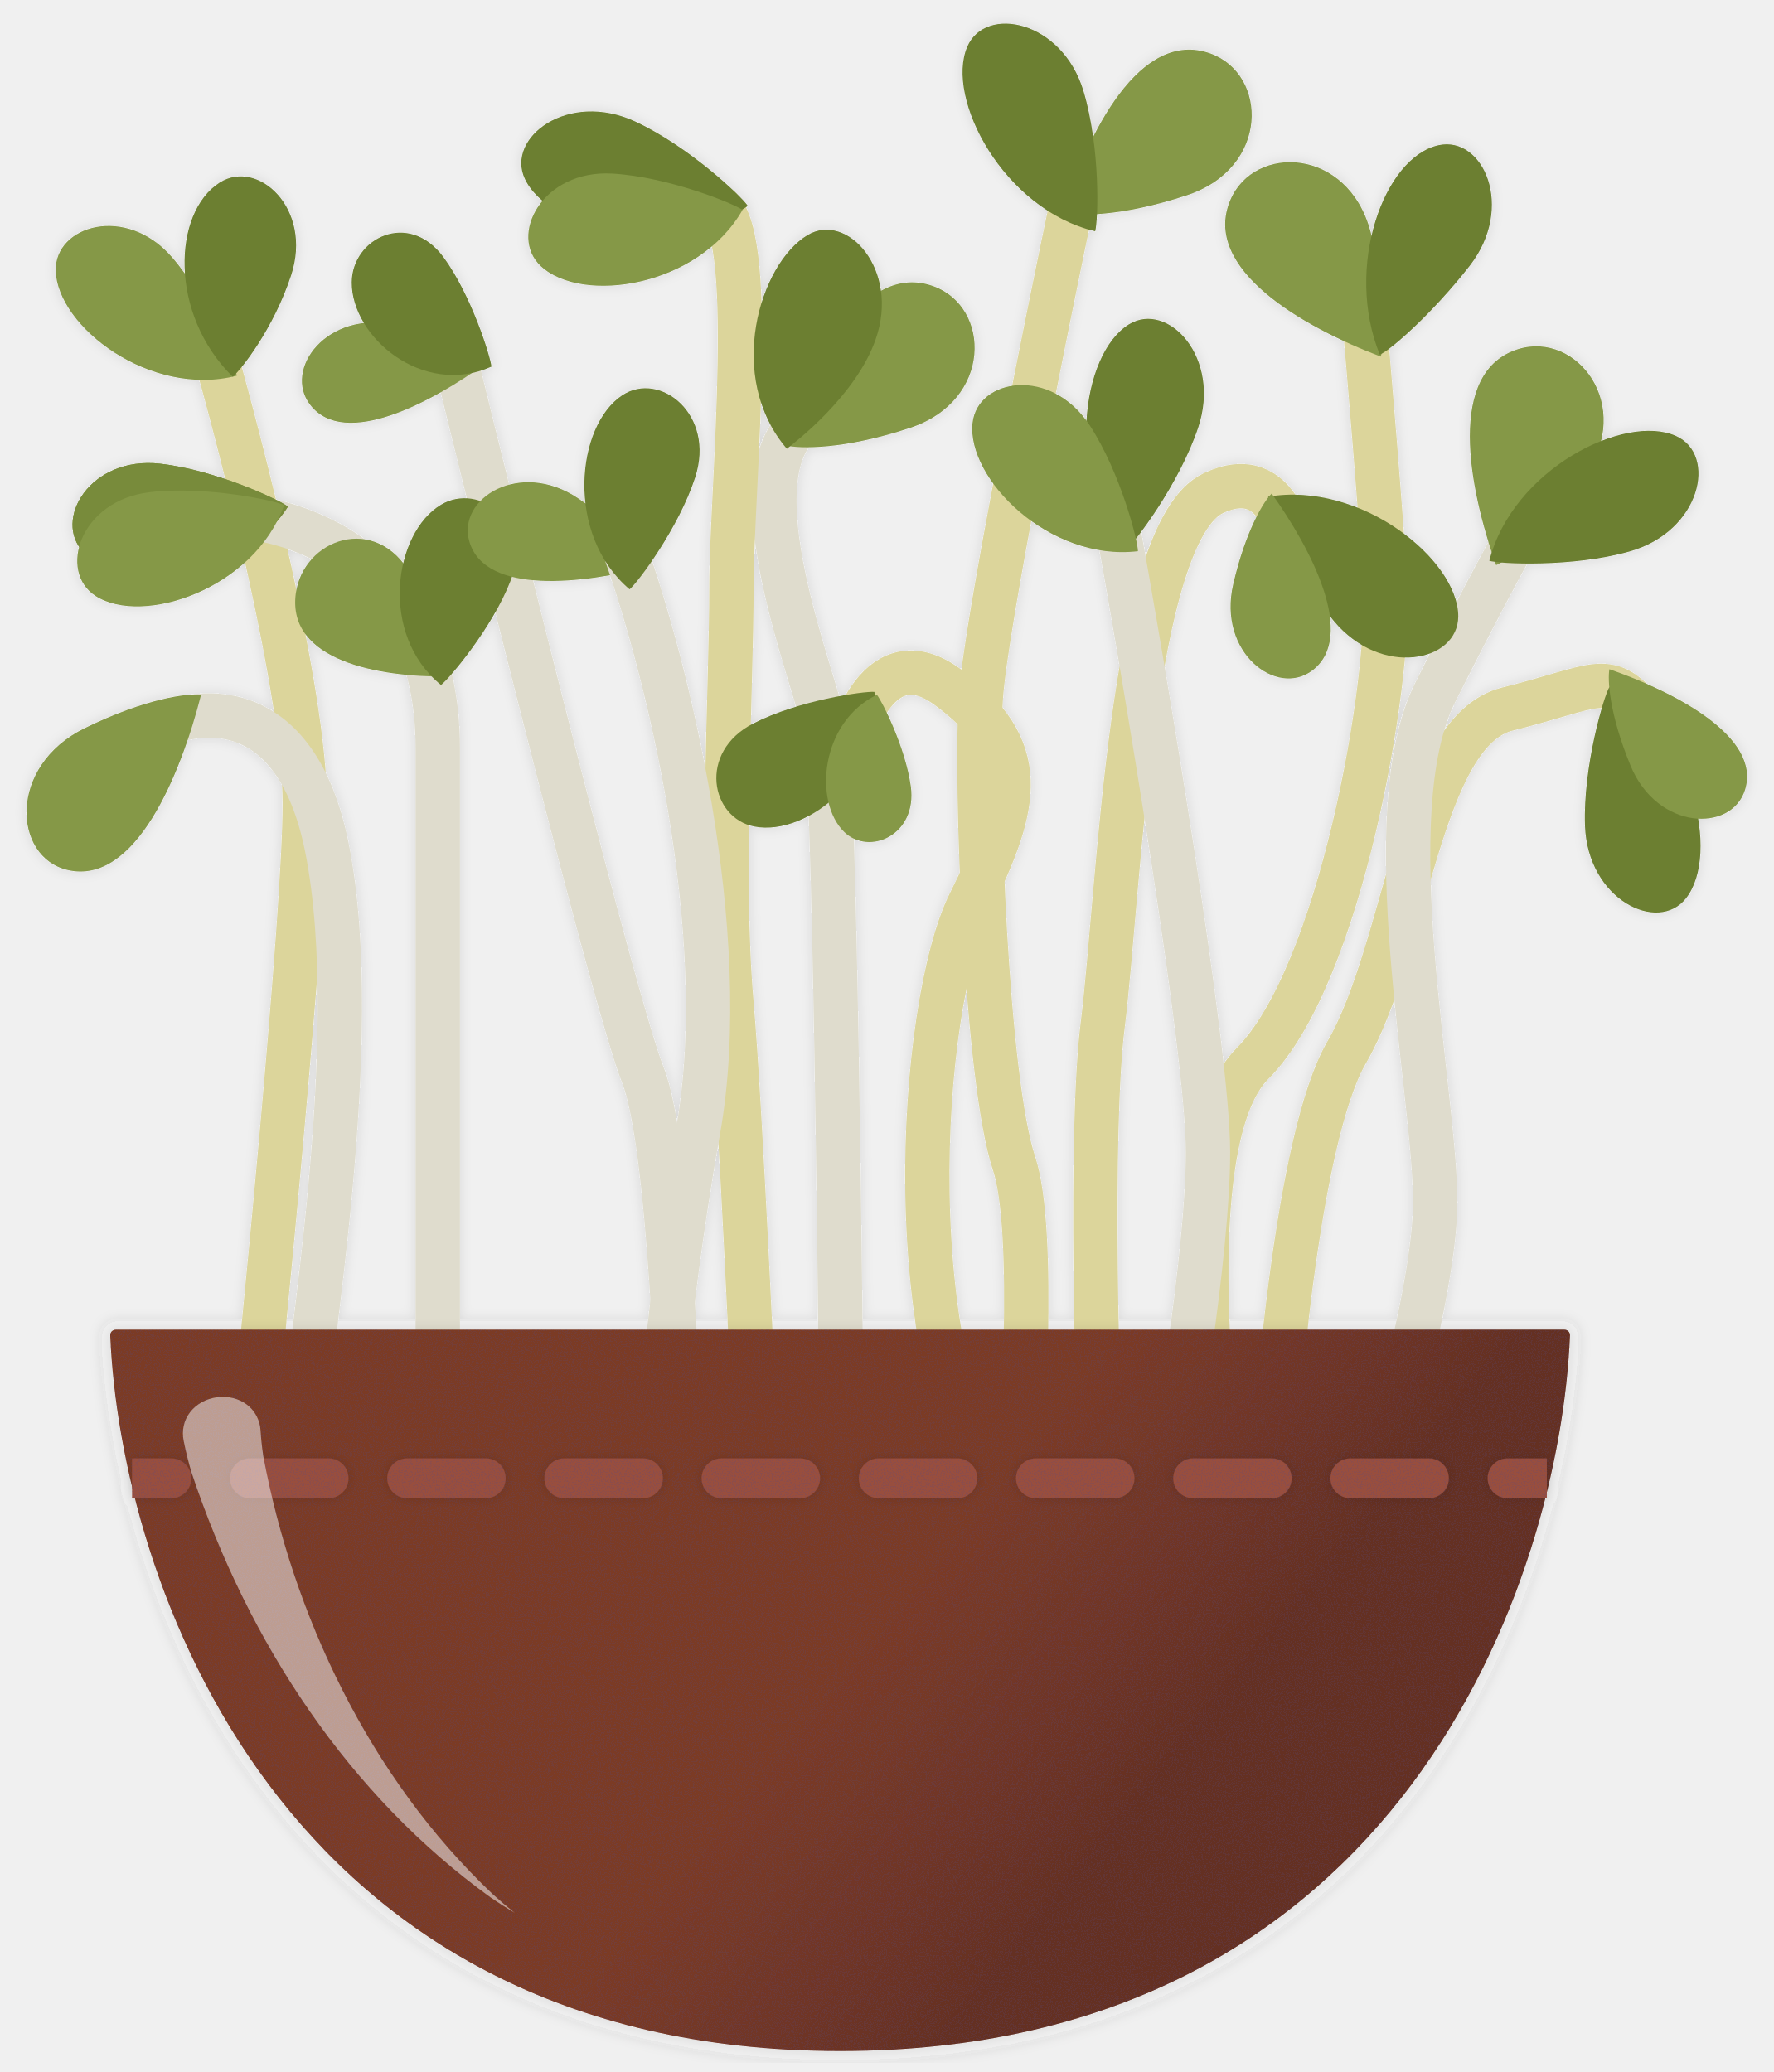
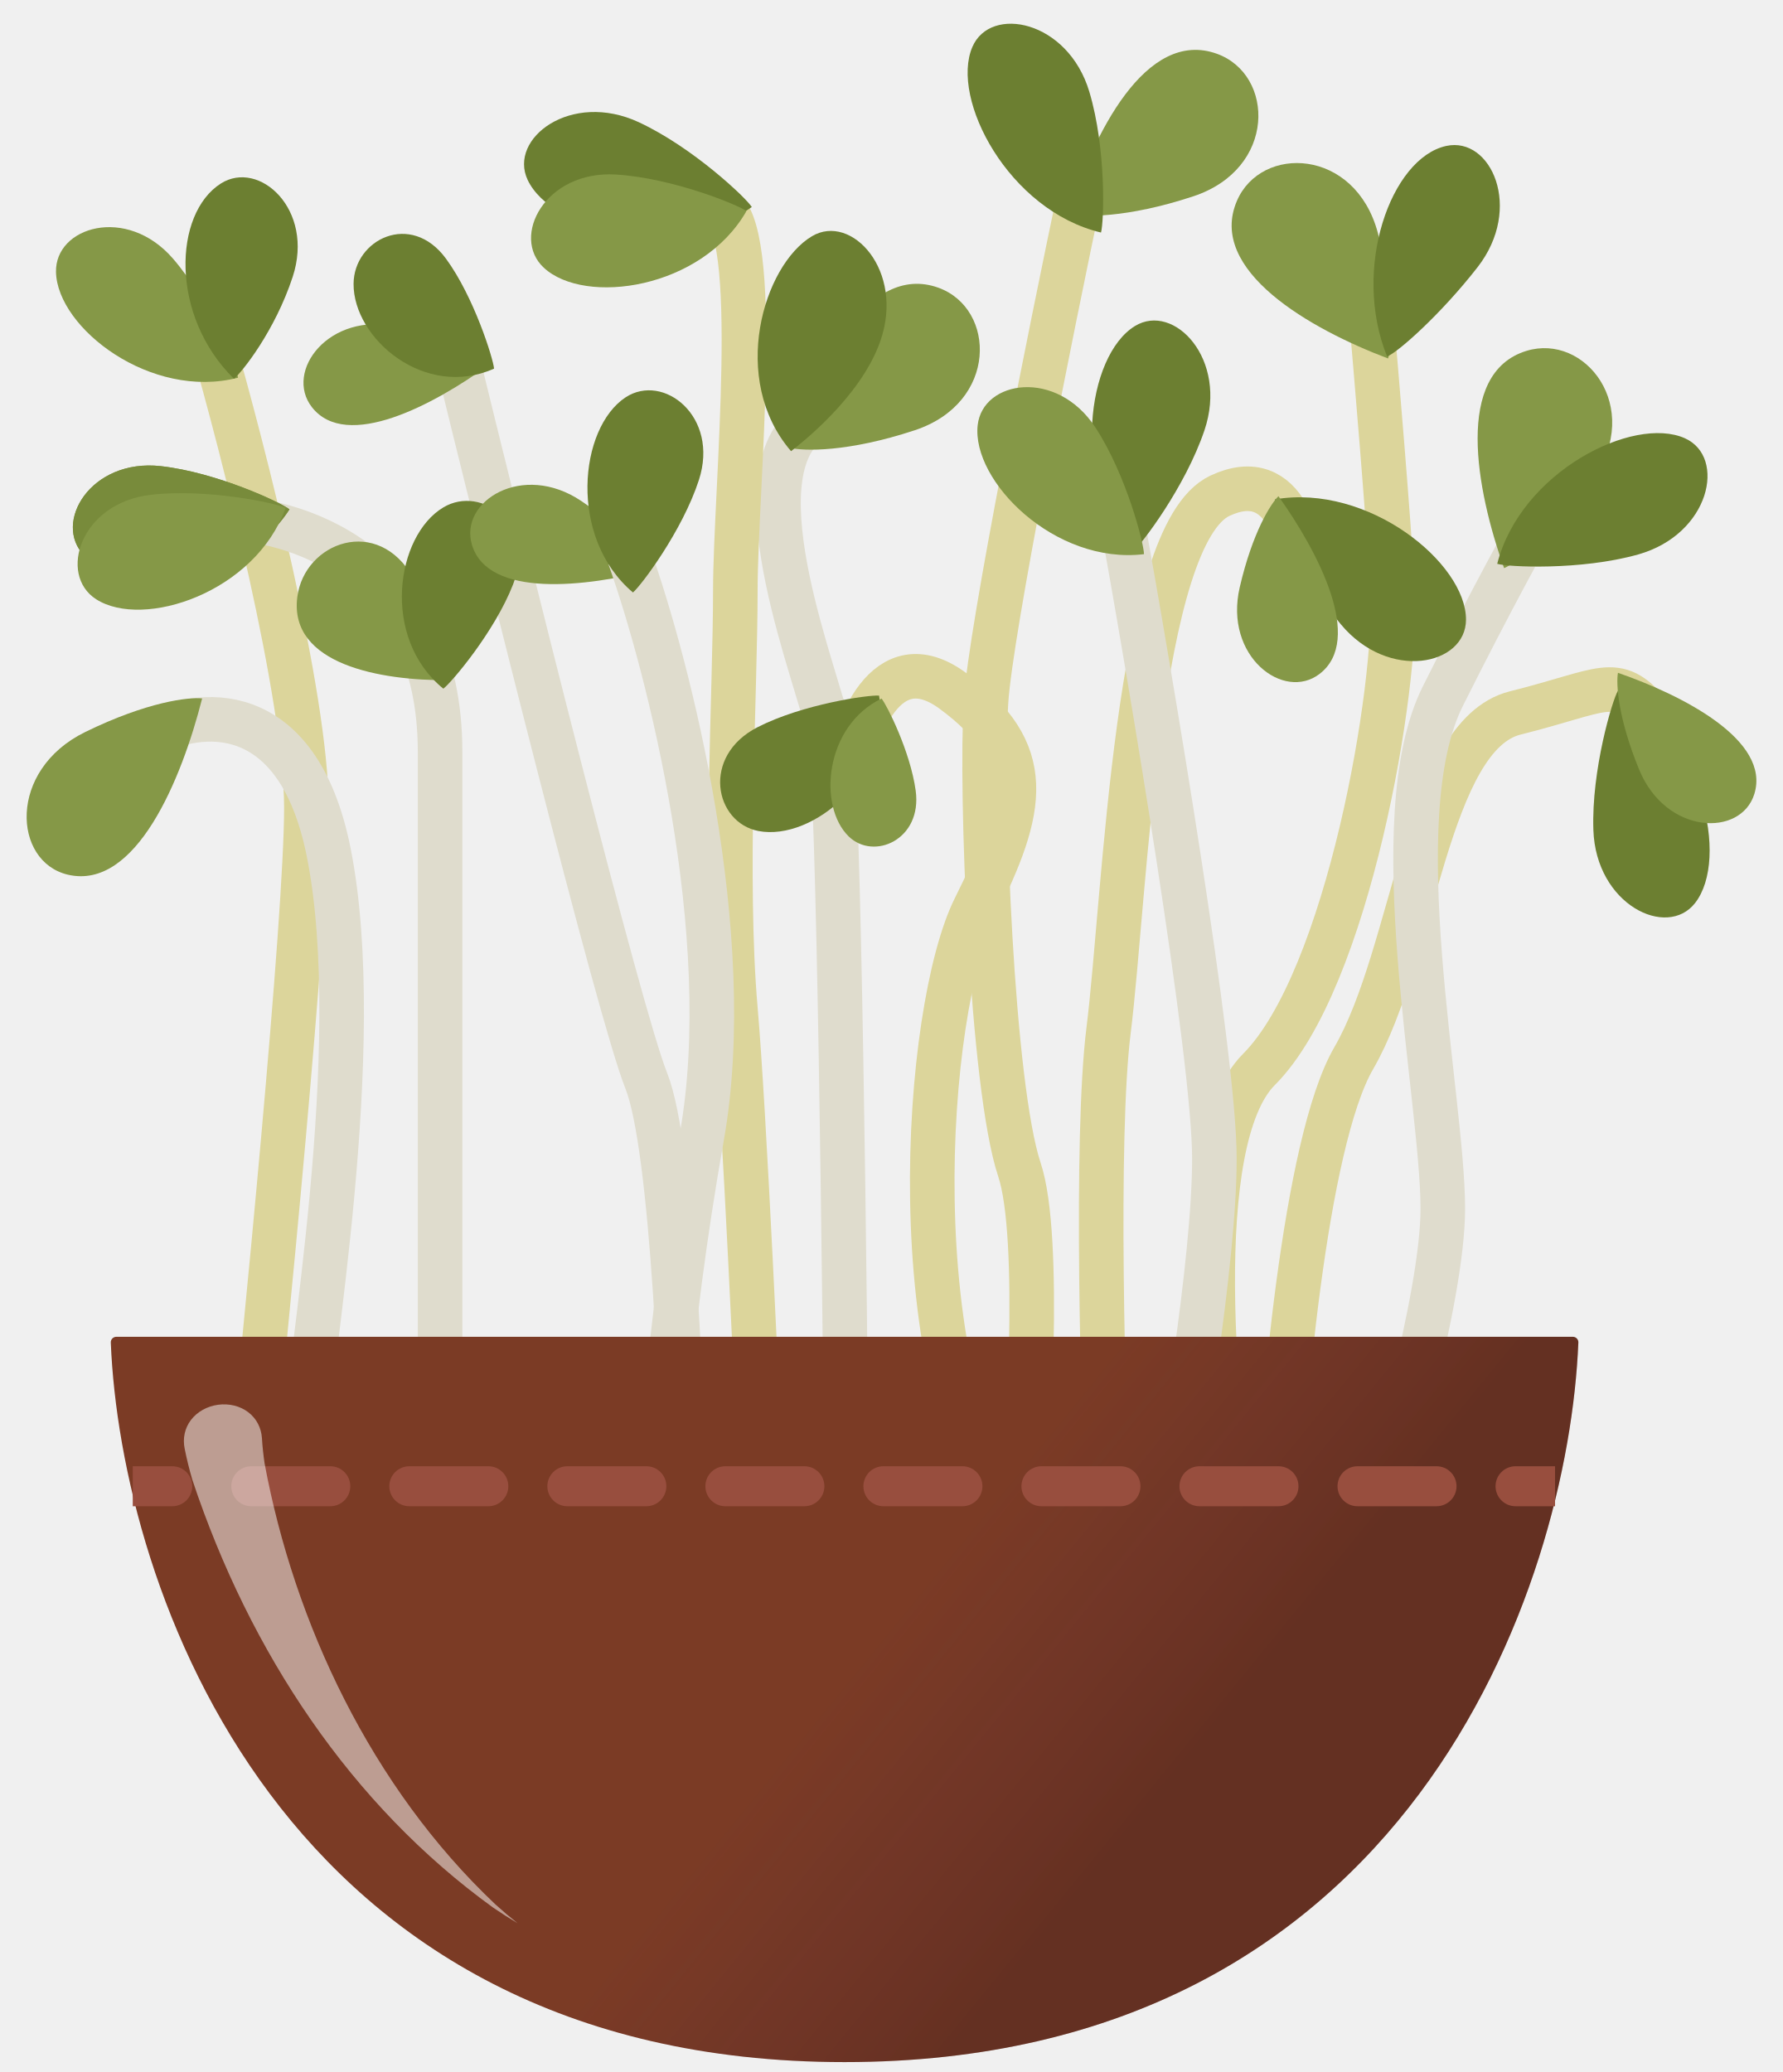
- <svg xmlns="http://www.w3.org/2000/svg" width="160" height="187" viewBox="0 0 160 187" fill="none">
-   <g filter="url(#filter0_d_94_635)">
-     <path d="M110.999 139C108.999 127.333 106.599 102.4 112.999 96C120.999 88 125.499 61.5 124.999 53C124.599 46.2 123.499 33.167 122.999 27.5" stroke="#DCD59B" stroke-width="4" />
-     <path d="M99.501 137.5C99.001 126.5 98.3 102.1 99.501 92.5C101 80.5 102 48 109.5 44.5C115.5 41.7 117 49 117 53" stroke="#DCD59B" stroke-width="4" />
-     <path d="M114.5 138.5C115 127.167 117.1 102.6 121.5 95C127 85.5 128 66 136 64C144 62 145 60.5 148 64" stroke="#DCD59B" stroke-width="4" />
-     <path d="M122 141.5C124.5 133.833 129.5 116.5 129.5 108.5C129.5 98.5 124 73.5 129.5 62.5C133.9 53.7 137.333 47.5 138.5 45.5" stroke="#DFDCCD" stroke-width="4" />
-     <path d="M75.999 137.5C75.832 115.333 75.299 70 74.499 66C73.499 61 65.999 43 72.499 38M104.499 139C105.999 131.167 108.999 113.2 108.999 104C108.999 94.8 103.332 61.167 100.499 45.5" stroke="#DFDCCD" stroke-width="4" />
-     <path d="M61.5 138.5C61.333 127.167 60.4 103 58 97C55.6 91 45.333 49.833 40.5 30" stroke="#DFDCCD" stroke-width="4" />
-     <path d="M91.5 139C92.333 130.167 93.5 111 91.5 105C89 97.5 88 71 88.5 63C88.9 56.6 94.333 29.667 97 17" stroke="#DCD59B" stroke-width="4" />
-     <path d="M76 70C76.667 65.5 79.5 57.6 85.5 62C93 67.5 92 72.5 87.5 81.5C83 90.5 80.5 123.5 91.5 138.5" stroke="#DCD59B" stroke-width="4" />
-     <path d="M22 137.5C23.833 120 27.5 82.5 27.5 72.5C27.5 62.5 21.833 40.333 19 30.5" stroke="#DCD59B" stroke-width="4" />
-     <path d="M68.5 138C68 126 66.8 99.7 66 90.5C65 79 66 62 66 53C66 44 68.5 20 64.5 18.5" stroke="#DCD59B" stroke-width="4" />
-     <path d="M19.5 46.5C26.167 46.333 39.5 50.3 39.5 67.5C39.5 84.7 39.5 122 39.5 138.5" stroke="#DFDCCD" stroke-width="4" />
-     <path d="M136.999 31.5C130.5 33.5 132.5 44 134.999 51C136.166 50.5 139.399 48.2 142.999 43C147.499 36.5 142.256 29.883 136.999 31.5Z" fill="#859847" />
-     <path d="M111.02 18.033C108.337 24.281 117.634 29.554 124.588 32.181C124.962 30.968 125.302 27.015 123.669 20.905C121.628 13.267 113.19 12.98 111.02 18.033Z" fill="#859847" />
-     <path d="M109.231 4.83C102.838 2.515 98.113 12.103 95.895 19.197C97.127 19.5 101.094 19.61 107.099 17.625C114.605 15.144 114.402 6.703 109.231 4.83Z" fill="#859847" />
-     <path d="M84.231 25.83C77.838 23.515 73.113 33.103 70.895 40.197C72.127 40.5 76.094 40.61 82.099 38.625C89.605 36.144 89.402 27.703 84.231 25.83Z" fill="#859847" />
-     <path d="M27.997 36.553C31.101 40.525 38.955 36.333 43.918 32.73C43.249 32.055 40.67 30.427 35.708 29.32C29.505 27.936 25.487 33.34 27.997 36.553Z" fill="#859847" />
-     <path d="M26.686 53.589C25.904 59.676 34.236 61.098 40.193 61.059C40.23 59.925 39.669 56.509 37.123 51.924C33.94 46.193 27.318 48.665 26.686 53.589Z" fill="#859847" />
-     <path d="M47.357 16.145C49.516 20.749 60.513 23.463 67.48 18.584C66.966 17.767 62.212 13.242 57.342 10.974C51.256 8.139 45.611 12.421 47.357 16.145Z" fill="#6C7F31" />
-     <path d="M72.877 21.206C68.51 23.811 65.455 34.051 71 40.5C71.762 39.908 77.238 35.699 79.012 30.63C81.23 24.292 76.409 19.099 72.877 21.206Z" fill="#6C7F31" />
-     <path d="M87.277 4.212C85.27 8.884 90.546 18.907 98.821 20.874C99.09 19.947 99.314 13.388 97.775 8.241C95.852 1.809 88.901 0.433 87.277 4.212Z" fill="#6C7F31" />
-     <path d="M129.813 13.1C124.843 14.174 121.302 24.118 124.499 32C125.41 31.682 129.319 28.227 132.618 23.989C136.743 18.691 133.833 12.23 129.813 13.1Z" fill="#6C7F31" />
-     <path d="M151.233 39.344C146.594 37.261 136.486 42.371 134.384 50.613C135.306 50.897 141.861 51.229 147.032 49.774C153.495 47.956 154.985 41.029 151.233 39.344Z" fill="#6C7F31" />
-     <path d="M152.142 81.065C155.271 77.057 152.717 66.022 145.214 62.016C144.718 62.844 142.833 69.131 143.014 74.499C143.239 81.209 149.611 84.307 152.142 81.065Z" fill="#6C7F31" />
-     <path d="M131.582 55.629C131.596 50.544 122.813 43.392 114.43 44.827C114.546 45.785 116.911 51.907 120.345 56.038C124.636 61.202 131.57 59.742 131.582 55.629Z" fill="#6C7F31" />
-     <path d="M101.867 29.268C97.529 31.922 96.045 43.151 101.663 49.537C102.418 48.936 106.391 43.711 108.108 38.622C110.254 32.26 105.375 27.121 101.867 29.268Z" fill="#6C7F31" />
-     <path d="M68.082 74.6C72.96 75.531 80.054 69.599 78.9 62.443C77.977 62.365 72.041 63.205 67.988 65.283C62.92 67.88 64.136 73.848 68.082 74.6Z" fill="#6C7F31" />
-     <path d="M39.793 45.548C35.53 48.094 34.173 57.242 39.792 61.821C40.533 61.266 44.409 56.693 46.057 52.446C48.116 47.137 43.241 43.487 39.793 45.548Z" fill="#6C7F31" />
-     <path d="M76.174 75.083C73.394 72.374 74.02 65.171 79.123 62.707C79.585 63.263 81.705 67.443 82.188 70.972C82.792 75.382 78.423 77.275 76.174 75.083Z" fill="#859847" />
-     <path d="M157.464 71.268C158.947 66.449 151.016 62.407 145.221 60.397C145.05 61.332 145.19 64.378 147.121 69.082C149.535 74.961 156.266 75.165 157.464 71.268Z" fill="#859847" />
-     <path d="M42.359 48.902C43.803 53.732 52.643 52.689 58.578 51.142C58.201 50.269 56.393 47.814 52.175 44.975C46.902 41.427 41.191 44.995 42.359 48.902Z" fill="#859847" />
-     <path d="M118.443 60.493C122.44 57.421 118.311 49.534 114.748 44.542C114.067 45.206 112.419 47.771 111.272 52.725C109.839 58.916 115.21 62.978 118.443 60.493Z" fill="#859847" />
-     <path d="M48.809 24.032C52.505 27.462 63 25.947 67 18.946C66.233 18.386 60.35 15.973 55.274 15.667C48.931 15.286 45.821 21.259 48.809 24.032Z" fill="#859847" />
-     <path d="M5.026 24.427C5.149 29.467 13.559 35.926 21.364 33.906C21.23 32.965 18.852 27.067 15.529 23.22C11.375 18.41 4.927 20.351 5.026 24.427Z" fill="#859847" />
-     <path d="M7.552 49.865C11.065 53.481 21.624 52.51 25.981 45.725C25.243 45.126 19.492 42.412 14.44 41.845C8.124 41.137 4.71 46.941 7.552 49.865Z" fill="#859847" />
-     <path d="M7.552 49.865C11.065 53.481 21.624 52.51 25.981 45.725C25.243 45.126 19.492 42.412 14.44 41.845C8.124 41.137 4.71 46.941 7.552 49.865Z" fill="#788B3B" />
-     <path d="M19.822 16.474C15.566 19.178 15.244 28.353 20.999 34C21.736 33.4 24.686 29.683 26.271 24.852C28.251 18.813 23.263 14.288 19.822 16.474Z" fill="#6C7F31" />
-     <path d="M31.735 25.477C31.704 30.403 38.156 35.871 44.346 33.09C44.264 32.182 42.543 26.646 40.026 23.216C36.88 18.929 31.759 21.492 31.735 25.477Z" fill="#6C7F31" />
-     <path d="M8.625 53.79C12.866 56.517 22.931 53.18 25.639 45.586C24.784 45.169 18.569 43.828 13.519 44.419C7.207 45.159 5.195 51.585 8.625 53.79Z" fill="#859847" />
-     <path d="M87.752 38.173C87.201 43.184 94.674 50.707 102.68 49.746C102.672 48.795 101.102 42.633 98.322 38.377C94.847 33.056 88.197 34.12 87.752 38.173Z" fill="#859847" />
-     <path d="M13.5 66C17.667 63.667 26.7 62.5 29.5 76.5C33 94 27.5 123.5 27.5 128.5" stroke="#DFDCCD" stroke-width="4" />
-     <path d="M56.5 50C60 59.833 66.2 84 63 102C59.8 120 59 134.833 59 140" stroke="#DFDCCD" stroke-width="4" />
-     <path d="M6.097 78.52C12.204 79.944 16.309 69.935 18.144 62.698C16.972 62.564 13.231 62.979 7.644 65.714C0.661 69.133 1.157 77.368 6.097 78.52Z" fill="#859847" />
-     <path d="M56.155 35.666C51.974 38.408 50.979 48.257 56.811 53.185C57.533 52.588 61.245 47.665 62.729 43.092C64.585 37.377 59.538 33.448 56.155 35.666Z" fill="#6C7F31" />
-     <g filter="url(#filter1_dn_94_635)">
-       <path d="M141.156 120H10.454C10.165 120 9.932 120.228 9.944 120.517C10.834 142.385 25.144 185.111 75.805 185.111C126.466 185.111 140.776 142.385 141.666 120.517C141.678 120.228 141.445 120 141.156 120Z" fill="#7B3B25" />
-       <path d="M141.156 120H10.454C10.165 120 9.932 120.228 9.944 120.517C10.834 142.385 25.144 185.111 75.805 185.111C126.466 185.111 140.776 142.385 141.666 120.517C141.678 120.228 141.445 120 141.156 120Z" fill="url(#paint0_linear_94_635)" fill-opacity="0.2" />
-     </g>
-     <g filter="url(#filter2_dn_94_635)">
-       <path d="M15.462 131.623C16.453 131.623 17.257 132.426 17.257 133.417C17.257 134.408 16.453 135.212 15.462 135.212H11.916V131.623H15.462ZM29.646 131.623C30.637 131.623 31.441 132.426 31.441 133.417C31.441 134.408 30.637 135.212 29.646 135.212H22.554C21.563 135.212 20.76 134.408 20.76 133.417C20.76 132.426 21.563 131.623 22.554 131.623H29.646ZM43.831 131.623C44.822 131.623 45.625 132.426 45.625 133.417C45.625 134.408 44.822 135.212 43.831 135.212H36.739C35.748 135.212 34.944 134.408 34.944 133.417C34.944 132.426 35.748 131.623 36.739 131.623H43.831ZM58.015 131.623C59.006 131.623 59.809 132.426 59.809 133.417C59.809 134.408 59.006 135.212 58.015 135.212H50.923C49.932 135.212 49.128 134.408 49.128 133.417C49.128 132.426 49.932 131.623 50.923 131.623H58.015ZM72.199 131.623C73.19 131.623 73.993 132.426 73.993 133.417C73.993 134.408 73.19 135.212 72.199 135.212H65.107C64.116 135.212 63.313 134.408 63.313 133.417C63.313 132.426 64.116 131.623 65.107 131.623H72.199ZM86.383 131.623C87.374 131.623 88.178 132.426 88.178 133.417C88.178 134.408 87.374 135.212 86.383 135.212H79.291C78.3 135.212 77.497 134.408 77.497 133.417C77.497 132.426 78.3 131.623 79.291 131.623H86.383ZM100.568 131.623C101.559 131.623 102.362 132.426 102.362 133.417C102.362 134.408 101.559 135.212 100.568 135.212H93.475C92.484 135.212 91.681 134.408 91.681 133.417C91.681 132.426 92.484 131.623 93.475 131.623H100.568ZM114.752 131.623C115.743 131.623 116.546 132.426 116.546 133.417C116.546 134.408 115.743 135.212 114.752 135.212H107.66C106.669 135.212 105.865 134.408 105.865 133.417C105.865 132.426 106.669 131.623 107.66 131.623H114.752ZM128.936 131.623C129.927 131.623 130.731 132.426 130.731 133.417C130.731 134.408 129.927 135.212 128.936 135.212H121.844C120.853 135.212 120.05 134.408 120.05 133.417C120.05 132.426 120.853 131.623 121.844 131.623H128.936ZM139.574 131.623V135.212H136.028C135.037 135.212 134.234 134.408 134.234 133.417C134.234 132.426 135.037 131.623 136.028 131.623H139.574Z" fill="#984E3E" />
-     </g>
-     <path d="M23.511 129.1C23.449 128.172 23.019 127.332 22.279 126.77C21.541 126.208 20.554 125.97 19.571 126.104C18.588 126.238 17.7 126.731 17.139 127.47C16.576 128.209 16.387 129.133 16.575 130.044C16.575 130.044 16.575 130.044 16.575 130.044C16.762 130.989 17.001 131.936 17.259 132.824C22.442 148.389 31.537 162.044 44.264 171.244C44.975 171.73 45.709 172.2 46.446 172.638C45.775 172.104 45.114 171.543 44.48 170.969C33.279 160.389 26.41 145.637 23.75 131.38C23.638 130.61 23.55 129.819 23.511 129.1Z" fill="white" fill-opacity="0.5" />
-   </g>
+ <svg xmlns="http://www.w3.org/2000/svg" width="160" height="186" viewBox="0 0 160 186" fill="none">
+   <path d="M110.999 139C108.999 127.333 106.599 102.4 112.999 96C120.999 88 125.499 61.5 124.999 53C124.599 46.2 123.499 33.167 122.999 27.5" stroke="#DCD59B" stroke-width="4" />
+   <path d="M99.501 137.5C99.001 126.5 98.3 102.1 99.501 92.5C101 80.5 102 48 109.5 44.5C115.5 41.7 117 49 117 53" stroke="#DCD59B" stroke-width="4" />
+   <path d="M114.5 138.5C115 127.167 117.1 102.6 121.5 95C127 85.5 128 66 136 64C144 62 145 60.5 148 64" stroke="#DCD59B" stroke-width="4" />
+   <path d="M122 141.5C124.5 133.833 129.5 116.5 129.5 108.5C129.5 98.5 124 73.5 129.5 62.5C133.9 53.7 137.333 47.5 138.5 45.5" stroke="#DFDCCD" stroke-width="4" />
+   <path d="M75.999 137.5C75.832 115.333 75.299 70 74.499 66C73.499 61 65.999 43 72.499 38M104.499 139C105.999 131.167 108.999 113.2 108.999 104C108.999 94.8 103.332 61.167 100.499 45.5" stroke="#DFDCCD" stroke-width="4" />
+   <path d="M61.5 138.5C61.333 127.167 60.4 103 58 97C55.6 91 45.333 49.833 40.5 30" stroke="#DFDCCD" stroke-width="4" />
+   <path d="M91.5 139C92.333 130.167 93.5 111 91.5 105C89 97.5 88 71 88.5 63C88.9 56.6 94.333 29.667 97 17" stroke="#DCD59B" stroke-width="4" />
+   <path d="M76 70C76.667 65.5 79.5 57.6 85.5 62C93 67.5 92 72.5 87.5 81.5C83 90.5 80.5 123.5 91.5 138.5" stroke="#DCD59B" stroke-width="4" />
+   <path d="M22 137.5C23.833 120 27.5 82.5 27.5 72.5C27.5 62.5 21.833 40.333 19 30.5" stroke="#DCD59B" stroke-width="4" />
+   <path d="M68.5 138C68 126 66.8 99.7 66 90.5C65 79 66 62 66 53C66 44 68.5 20 64.5 18.5" stroke="#DCD59B" stroke-width="4" />
+   <path d="M19.5 46.5C26.167 46.333 39.5 50.3 39.5 67.5C39.5 84.7 39.5 122 39.5 138.5" stroke="#DFDCCD" stroke-width="4" />
+   <path d="M136.999 31.5C130.5 33.5 132.5 44 134.999 51C136.166 50.5 139.399 48.2 142.999 43C147.499 36.5 142.256 29.883 136.999 31.5Z" fill="#859847" />
+   <path d="M111.02 18.033C108.337 24.281 117.634 29.554 124.588 32.181C124.962 30.968 125.302 27.015 123.669 20.905C121.628 13.267 113.19 12.98 111.02 18.033Z" fill="#859847" />
+   <path d="M109.231 4.83C102.838 2.515 98.113 12.103 95.895 19.197C97.127 19.5 101.094 19.61 107.099 17.625C114.605 15.144 114.402 6.703 109.231 4.83Z" fill="#859847" />
+   <path d="M84.231 25.83C77.838 23.515 73.113 33.103 70.895 40.197C72.127 40.5 76.094 40.61 82.099 38.625C89.605 36.144 89.402 27.703 84.231 25.83Z" fill="#859847" />
+   <path d="M27.997 36.553C31.101 40.525 38.955 36.333 43.918 32.73C43.249 32.055 40.67 30.427 35.708 29.32C29.505 27.936 25.487 33.34 27.997 36.553Z" fill="#859847" />
+   <path d="M26.686 53.589C25.904 59.676 34.236 61.098 40.193 61.059C40.23 59.925 39.669 56.509 37.123 51.924C33.94 46.193 27.318 48.665 26.686 53.589Z" fill="#859847" />
+   <path d="M47.357 16.145C49.516 20.749 60.513 23.463 67.48 18.584C66.966 17.767 62.212 13.242 57.342 10.974C51.256 8.139 45.611 12.421 47.357 16.145Z" fill="#6C7F31" />
+   <path d="M72.877 21.206C68.51 23.811 65.455 34.051 71 40.5C71.762 39.908 77.238 35.699 79.012 30.63C81.23 24.292 76.409 19.099 72.877 21.206Z" fill="#6C7F31" />
+   <path d="M87.277 4.212C85.27 8.884 90.546 18.907 98.821 20.874C99.09 19.947 99.314 13.388 97.775 8.241C95.852 1.809 88.901 0.433 87.277 4.212Z" fill="#6C7F31" />
+   <path d="M129.813 13.1C124.843 14.174 121.302 24.118 124.499 32C125.41 31.682 129.319 28.227 132.618 23.989C136.743 18.691 133.833 12.23 129.813 13.1Z" fill="#6C7F31" />
+   <path d="M151.233 39.344C146.594 37.261 136.486 42.371 134.384 50.613C135.306 50.897 141.861 51.229 147.032 49.774C153.495 47.956 154.985 41.029 151.233 39.344Z" fill="#6C7F31" />
+   <path d="M152.142 81.065C155.271 77.057 152.717 66.022 145.214 62.016C144.718 62.844 142.833 69.131 143.014 74.499C143.239 81.209 149.611 84.307 152.142 81.065Z" fill="#6C7F31" />
+   <path d="M131.582 55.629C131.596 50.544 122.813 43.392 114.43 44.827C114.546 45.785 116.911 51.907 120.345 56.038C124.636 61.202 131.57 59.742 131.582 55.629Z" fill="#6C7F31" />
+   <path d="M101.867 29.268C97.529 31.922 96.045 43.151 101.663 49.537C102.418 48.936 106.391 43.711 108.108 38.622C110.254 32.26 105.375 27.121 101.867 29.268Z" fill="#6C7F31" />
+   <path d="M68.082 74.6C72.96 75.531 80.054 69.599 78.9 62.443C77.977 62.365 72.041 63.205 67.988 65.283C62.92 67.88 64.136 73.848 68.082 74.6Z" fill="#6C7F31" />
+   <path d="M39.793 45.548C35.53 48.094 34.173 57.242 39.792 61.821C40.533 61.266 44.409 56.693 46.057 52.446C48.116 47.137 43.241 43.487 39.793 45.548Z" fill="#6C7F31" />
+   <path d="M76.174 75.083C73.394 72.374 74.02 65.171 79.123 62.707C79.585 63.263 81.705 67.443 82.188 70.972C82.792 75.382 78.423 77.275 76.174 75.083Z" fill="#859847" />
+   <path d="M157.464 71.268C158.947 66.449 151.016 62.407 145.221 60.397C145.05 61.332 145.19 64.378 147.121 69.082C149.535 74.961 156.266 75.165 157.464 71.268Z" fill="#859847" />
+   <path d="M42.359 48.902C43.803 53.732 52.643 52.689 58.578 51.142C58.201 50.269 56.393 47.814 52.175 44.975C46.902 41.427 41.191 44.995 42.359 48.902Z" fill="#859847" />
+   <path d="M118.443 60.493C122.44 57.421 118.311 49.534 114.748 44.542C114.067 45.206 112.419 47.771 111.272 52.725C109.839 58.916 115.21 62.978 118.443 60.493Z" fill="#859847" />
+   <path d="M48.809 24.032C52.505 27.462 63 25.947 67 18.946C66.233 18.386 60.35 15.973 55.274 15.667C48.931 15.286 45.821 21.259 48.809 24.032Z" fill="#859847" />
+   <path d="M5.026 24.427C5.149 29.467 13.559 35.926 21.364 33.906C21.23 32.965 18.852 27.067 15.529 23.22C11.375 18.41 4.927 20.351 5.026 24.427Z" fill="#859847" />
+   <path d="M7.552 49.865C11.065 53.481 21.624 52.51 25.981 45.725C25.243 45.126 19.492 42.412 14.44 41.845C8.124 41.137 4.71 46.941 7.552 49.865Z" fill="#859847" />
+   <path d="M7.552 49.865C11.065 53.481 21.624 52.51 25.981 45.725C25.243 45.126 19.492 42.412 14.44 41.845C8.124 41.137 4.71 46.941 7.552 49.865Z" fill="#788B3B" />
+   <path d="M19.822 16.474C15.566 19.178 15.244 28.353 20.999 34C21.736 33.4 24.686 29.683 26.271 24.852C28.251 18.813 23.263 14.288 19.822 16.474Z" fill="#6C7F31" />
+   <path d="M31.735 25.477C31.704 30.403 38.156 35.871 44.346 33.09C44.264 32.182 42.543 26.646 40.026 23.216C36.88 18.929 31.759 21.492 31.735 25.477Z" fill="#6C7F31" />
+   <path d="M8.625 53.79C12.866 56.517 22.931 53.18 25.639 45.586C24.784 45.169 18.569 43.828 13.519 44.419C7.207 45.159 5.195 51.585 8.625 53.79Z" fill="#859847" />
+   <path d="M87.752 38.173C87.201 43.184 94.674 50.707 102.68 49.746C102.672 48.795 101.102 42.633 98.322 38.377C94.847 33.056 88.197 34.12 87.752 38.173Z" fill="#859847" />
+   <path d="M13.5 66C17.667 63.667 26.7 62.5 29.5 76.5C33 94 27.5 123.5 27.5 128.5" stroke="#DFDCCD" stroke-width="4" />
+   <path d="M56.5 50C60 59.833 66.2 84 63 102C59.8 120 59 134.833 59 140" stroke="#DFDCCD" stroke-width="4" />
+   <path d="M6.097 78.52C12.204 79.944 16.309 69.935 18.144 62.698C16.972 62.564 13.231 62.979 7.644 65.714C0.661 69.133 1.157 77.368 6.097 78.52Z" fill="#859847" />
+   <path d="M56.155 35.666C51.974 38.408 50.979 48.257 56.811 53.185C57.533 52.588 61.245 47.665 62.729 43.092C64.585 37.377 59.538 33.448 56.155 35.666Z" fill="#6C7F31" />
+   <path d="M141.156 120H10.454C10.165 120 9.932 120.228 9.944 120.517C10.834 142.385 25.144 185.111 75.805 185.111C126.466 185.111 140.776 142.385 141.666 120.517C141.678 120.228 141.445 120 141.156 120Z" fill="#7B3B25" />
+   <path d="M141.156 120H10.454C10.165 120 9.932 120.228 9.944 120.517C10.834 142.385 25.144 185.111 75.805 185.111C126.466 185.111 140.776 142.385 141.666 120.517C141.678 120.228 141.445 120 141.156 120Z" fill="url(#paint0_linear_94_635)" fill-opacity="0.2" />
+   <path d="M15.462 131.623C16.453 131.623 17.257 132.426 17.257 133.417C17.257 134.408 16.453 135.212 15.462 135.212H11.916V131.623H15.462ZM29.646 131.623C30.637 131.623 31.441 132.426 31.441 133.417C31.441 134.408 30.637 135.212 29.646 135.212H22.554C21.563 135.212 20.76 134.408 20.76 133.417C20.76 132.426 21.563 131.623 22.554 131.623H29.646ZM43.831 131.623C44.822 131.623 45.625 132.426 45.625 133.417C45.625 134.408 44.822 135.212 43.831 135.212H36.739C35.748 135.212 34.944 134.408 34.944 133.417C34.944 132.426 35.748 131.623 36.739 131.623H43.831ZM58.015 131.623C59.006 131.623 59.809 132.426 59.809 133.417C59.809 134.408 59.006 135.212 58.015 135.212H50.923C49.932 135.212 49.128 134.408 49.128 133.417C49.128 132.426 49.932 131.623 50.923 131.623H58.015ZM72.199 131.623C73.19 131.623 73.993 132.426 73.993 133.417C73.993 134.408 73.19 135.212 72.199 135.212H65.107C64.116 135.212 63.313 134.408 63.313 133.417C63.313 132.426 64.116 131.623 65.107 131.623H72.199ZM86.383 131.623C87.374 131.623 88.178 132.426 88.178 133.417C88.178 134.408 87.374 135.212 86.383 135.212H79.291C78.3 135.212 77.497 134.408 77.497 133.417C77.497 132.426 78.3 131.623 79.291 131.623H86.383ZM100.568 131.623C101.559 131.623 102.362 132.426 102.362 133.417C102.362 134.408 101.559 135.212 100.568 135.212H93.475C92.484 135.212 91.681 134.408 91.681 133.417C91.681 132.426 92.484 131.623 93.475 131.623H100.568ZM114.752 131.623C115.743 131.623 116.546 132.426 116.546 133.417C116.546 134.408 115.743 135.212 114.752 135.212H107.66C106.669 135.212 105.865 134.408 105.865 133.417C105.865 132.426 106.669 131.623 107.66 131.623H114.752ZM128.936 131.623C129.927 131.623 130.731 132.426 130.731 133.417C130.731 134.408 129.927 135.212 128.936 135.212H121.844C120.853 135.212 120.05 134.408 120.05 133.417C120.05 132.426 120.853 131.623 121.844 131.623H128.936ZM139.574 131.623V135.212H136.028C135.037 135.212 134.234 134.408 134.234 133.417C134.234 132.426 135.037 131.623 136.028 131.623H139.574Z" fill="#984E3E" />
+   <path d="M23.511 129.1C23.449 128.172 23.019 127.332 22.279 126.77C21.541 126.208 20.554 125.97 19.571 126.104C18.588 126.238 17.7 126.731 17.139 127.47C16.576 128.209 16.387 129.133 16.575 130.044C16.575 130.044 16.575 130.044 16.575 130.044C16.762 130.989 17.001 131.936 17.259 132.824C22.442 148.389 31.537 162.044 44.264 171.244C44.975 171.73 45.709 172.2 46.446 172.638C45.775 172.104 45.114 171.543 44.48 170.969C33.279 160.389 26.41 145.637 23.75 131.38C23.638 130.61 23.55 129.819 23.511 129.1Z" fill="white" fill-opacity="0.5" />
  <defs>
-     <filter id="filter0_d_94_635" x="-1" y="-1" width="161.533" height="187.111" filterUnits="userSpaceOnUse" color-interpolation-filters="sRGB">
-       <feFlood flood-opacity="0" result="BackgroundImageFix" />
-       <feColorMatrix in="SourceAlpha" type="matrix" values="0 0 0 0 0 0 0 0 0 0 0 0 0 0 0 0 0 0 127 0" result="hardAlpha" />
-       <feOffset />
-       <feGaussianBlur stdDeviation="0.5" />
-       <feComposite in2="hardAlpha" operator="out" />
-       <feColorMatrix type="matrix" values="0 0 0 0 0 0 0 0 0 0 0 0 0 0 0 0 0 0 0.1 0" />
-       <feBlend mode="normal" in2="BackgroundImageFix" result="effect1_dropShadow_94_635" />
-       <feBlend mode="normal" in="SourceGraphic" in2="effect1_dropShadow_94_635" result="shape" />
-     </filter>
-     <filter id="filter1_dn_94_635" x="8.943" y="119" width="133.723" height="67.111" filterUnits="userSpaceOnUse" color-interpolation-filters="sRGB">
-       <feFlood flood-opacity="0" result="BackgroundImageFix" />
-       <feColorMatrix in="SourceAlpha" type="matrix" values="0 0 0 0 0 0 0 0 0 0 0 0 0 0 0 0 0 0 127 0" result="hardAlpha" />
-       <feOffset />
-       <feGaussianBlur stdDeviation="0.5" />
-       <feComposite in2="hardAlpha" operator="out" />
-       <feColorMatrix type="matrix" values="0 0 0 0 0 0 0 0 0 0 0 0 0 0 0 0 0 0 0.1 0" />
-       <feBlend mode="normal" in2="BackgroundImageFix" result="effect1_dropShadow_94_635" />
-       <feBlend mode="normal" in="SourceGraphic" in2="BackgroundImageFix" result="shape" />
-       <feTurbulence type="fractalNoise" baseFrequency="10 10" stitchTiles="stitch" numOctaves="3" result="noise" seed="1839" />
-       <feColorMatrix in="noise" type="luminanceToAlpha" result="alphaNoise" />
-       <feComponentTransfer in="alphaNoise" result="coloredNoise1">
-         <feFuncA type="discrete" tableValues="0 0 0 0 1 1 1 1 1 1 1 1 1 1 1 1 1 1 1 1 1 1 1 1 1 1 1 1 1 1 1 1 1 1 1 1 1 1 1 1 1 1 1 1 1 0 0 0 0 0 0 0 0 0 0 0 0 0 0 0 0 0 0 0 0 0 0 0 0 0 0 0 0 0 0 0 0 0 0 0 0 0 0 0 0 0 0 0 0 0 0 0 0 0 0 0 0 0 0 0 " />
-       </feComponentTransfer>
-       <feComposite operator="in" in2="shape" in="coloredNoise1" result="noise1Clipped" />
-       <feFlood flood-color="rgba(94, 77, 126, 0.2)" result="color1Flood" />
-       <feComposite operator="in" in2="noise1Clipped" in="color1Flood" result="color1" />
-       <feMerge result="effect2_noise_94_635">
-         <feMergeNode in="shape" />
-         <feMergeNode in="color1" />
-       </feMerge>
-       <feBlend mode="normal" in="effect2_noise_94_635" in2="effect1_dropShadow_94_635" result="effect2_noise_94_635" />
-     </filter>
-     <filter id="filter2_dn_94_635" x="10.916" y="130.623" width="129.658" height="5.589" filterUnits="userSpaceOnUse" color-interpolation-filters="sRGB">
-       <feFlood flood-opacity="0" result="BackgroundImageFix" />
-       <feColorMatrix in="SourceAlpha" type="matrix" values="0 0 0 0 0 0 0 0 0 0 0 0 0 0 0 0 0 0 127 0" result="hardAlpha" />
-       <feOffset />
-       <feGaussianBlur stdDeviation="0.5" />
-       <feComposite in2="hardAlpha" operator="out" />
-       <feColorMatrix type="matrix" values="0 0 0 0 0 0 0 0 0 0 0 0 0 0 0 0 0 0 0.1 0" />
-       <feBlend mode="normal" in2="BackgroundImageFix" result="effect1_dropShadow_94_635" />
-       <feBlend mode="normal" in="SourceGraphic" in2="BackgroundImageFix" result="shape" />
-       <feTurbulence type="fractalNoise" baseFrequency="10 10" stitchTiles="stitch" numOctaves="3" result="noise" seed="1839" />
-       <feColorMatrix in="noise" type="luminanceToAlpha" result="alphaNoise" />
-       <feComponentTransfer in="alphaNoise" result="coloredNoise1">
-         <feFuncA type="discrete" tableValues="0 0 0 0 1 1 1 1 1 1 1 1 1 1 1 1 1 1 1 1 1 1 1 1 1 1 1 1 1 1 1 1 1 1 1 1 1 1 1 1 1 1 1 1 1 0 0 0 0 0 0 0 0 0 0 0 0 0 0 0 0 0 0 0 0 0 0 0 0 0 0 0 0 0 0 0 0 0 0 0 0 0 0 0 0 0 0 0 0 0 0 0 0 0 0 0 0 0 0 0 " />
-       </feComponentTransfer>
-       <feComposite operator="in" in2="shape" in="coloredNoise1" result="noise1Clipped" />
-       <feFlood flood-color="rgba(94, 77, 126, 0.2)" result="color1Flood" />
-       <feComposite operator="in" in2="noise1Clipped" in="color1Flood" result="color1" />
-       <feMerge result="effect2_noise_94_635">
-         <feMergeNode in="shape" />
-         <feMergeNode in="color1" />
-       </feMerge>
-       <feBlend mode="normal" in="effect2_noise_94_635" in2="effect1_dropShadow_94_635" result="effect2_noise_94_635" />
-     </filter>
    <linearGradient id="paint0_linear_94_635" x1="92.664" y1="174.945" x2="70.362" y2="156.745" gradientUnits="userSpaceOnUse">
      <stop stop-color="#0C0712" />
      <stop offset="1" stop-color="#290F4D" stop-opacity="0" />
    </linearGradient>
  </defs>
</svg>
